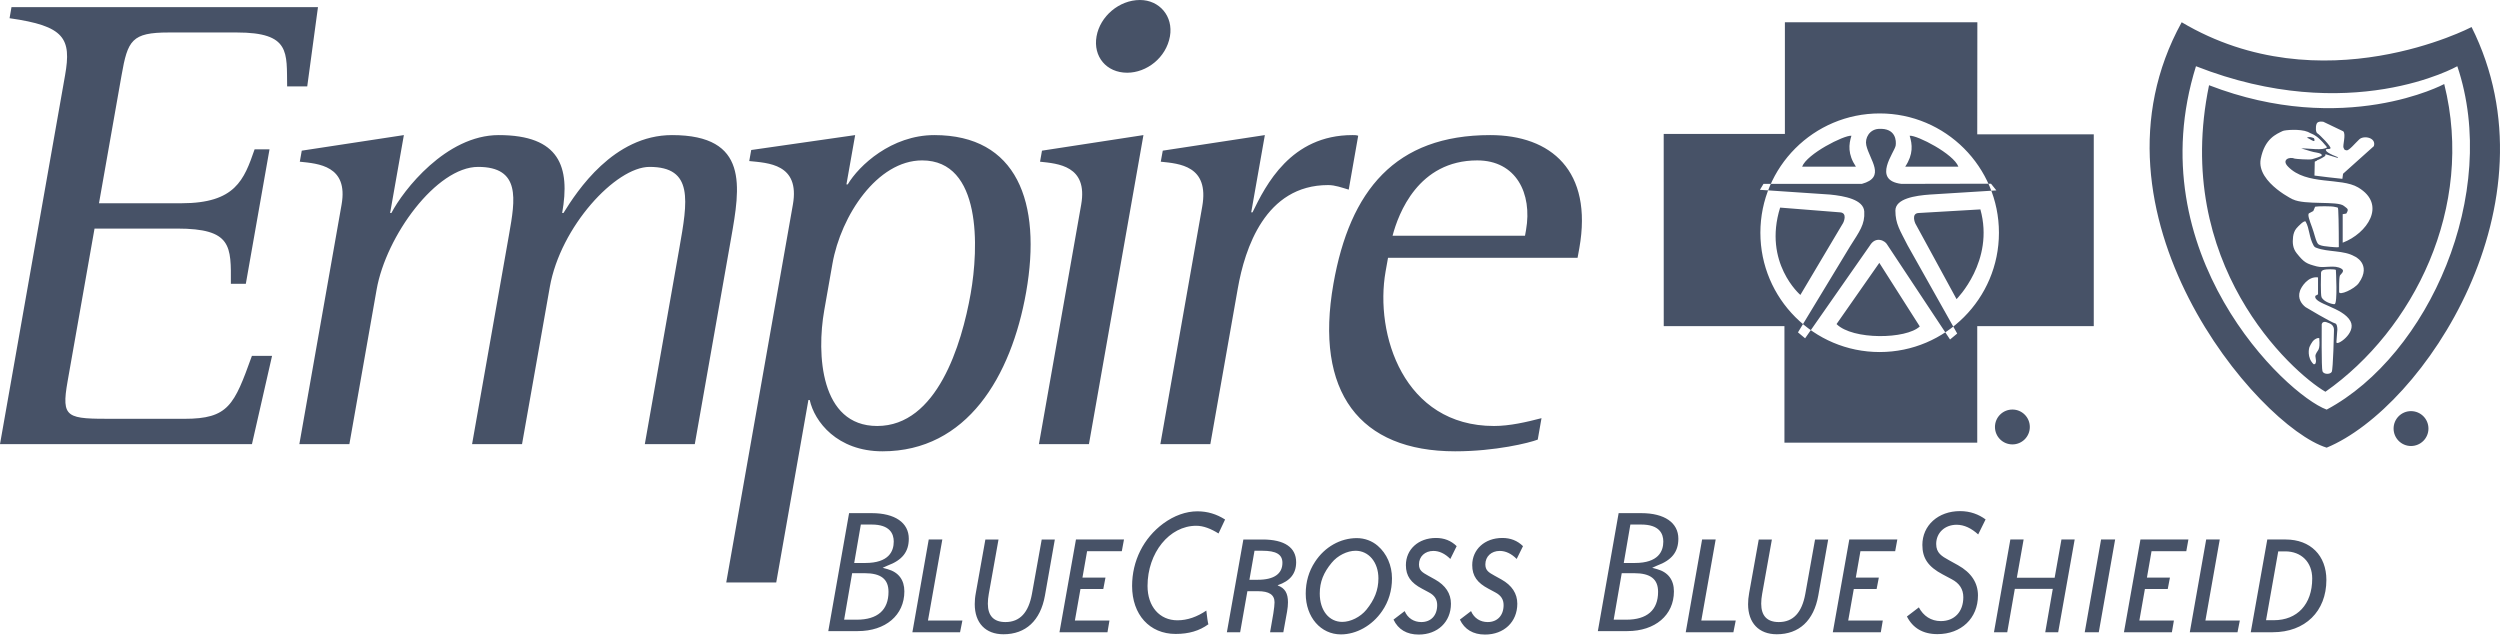
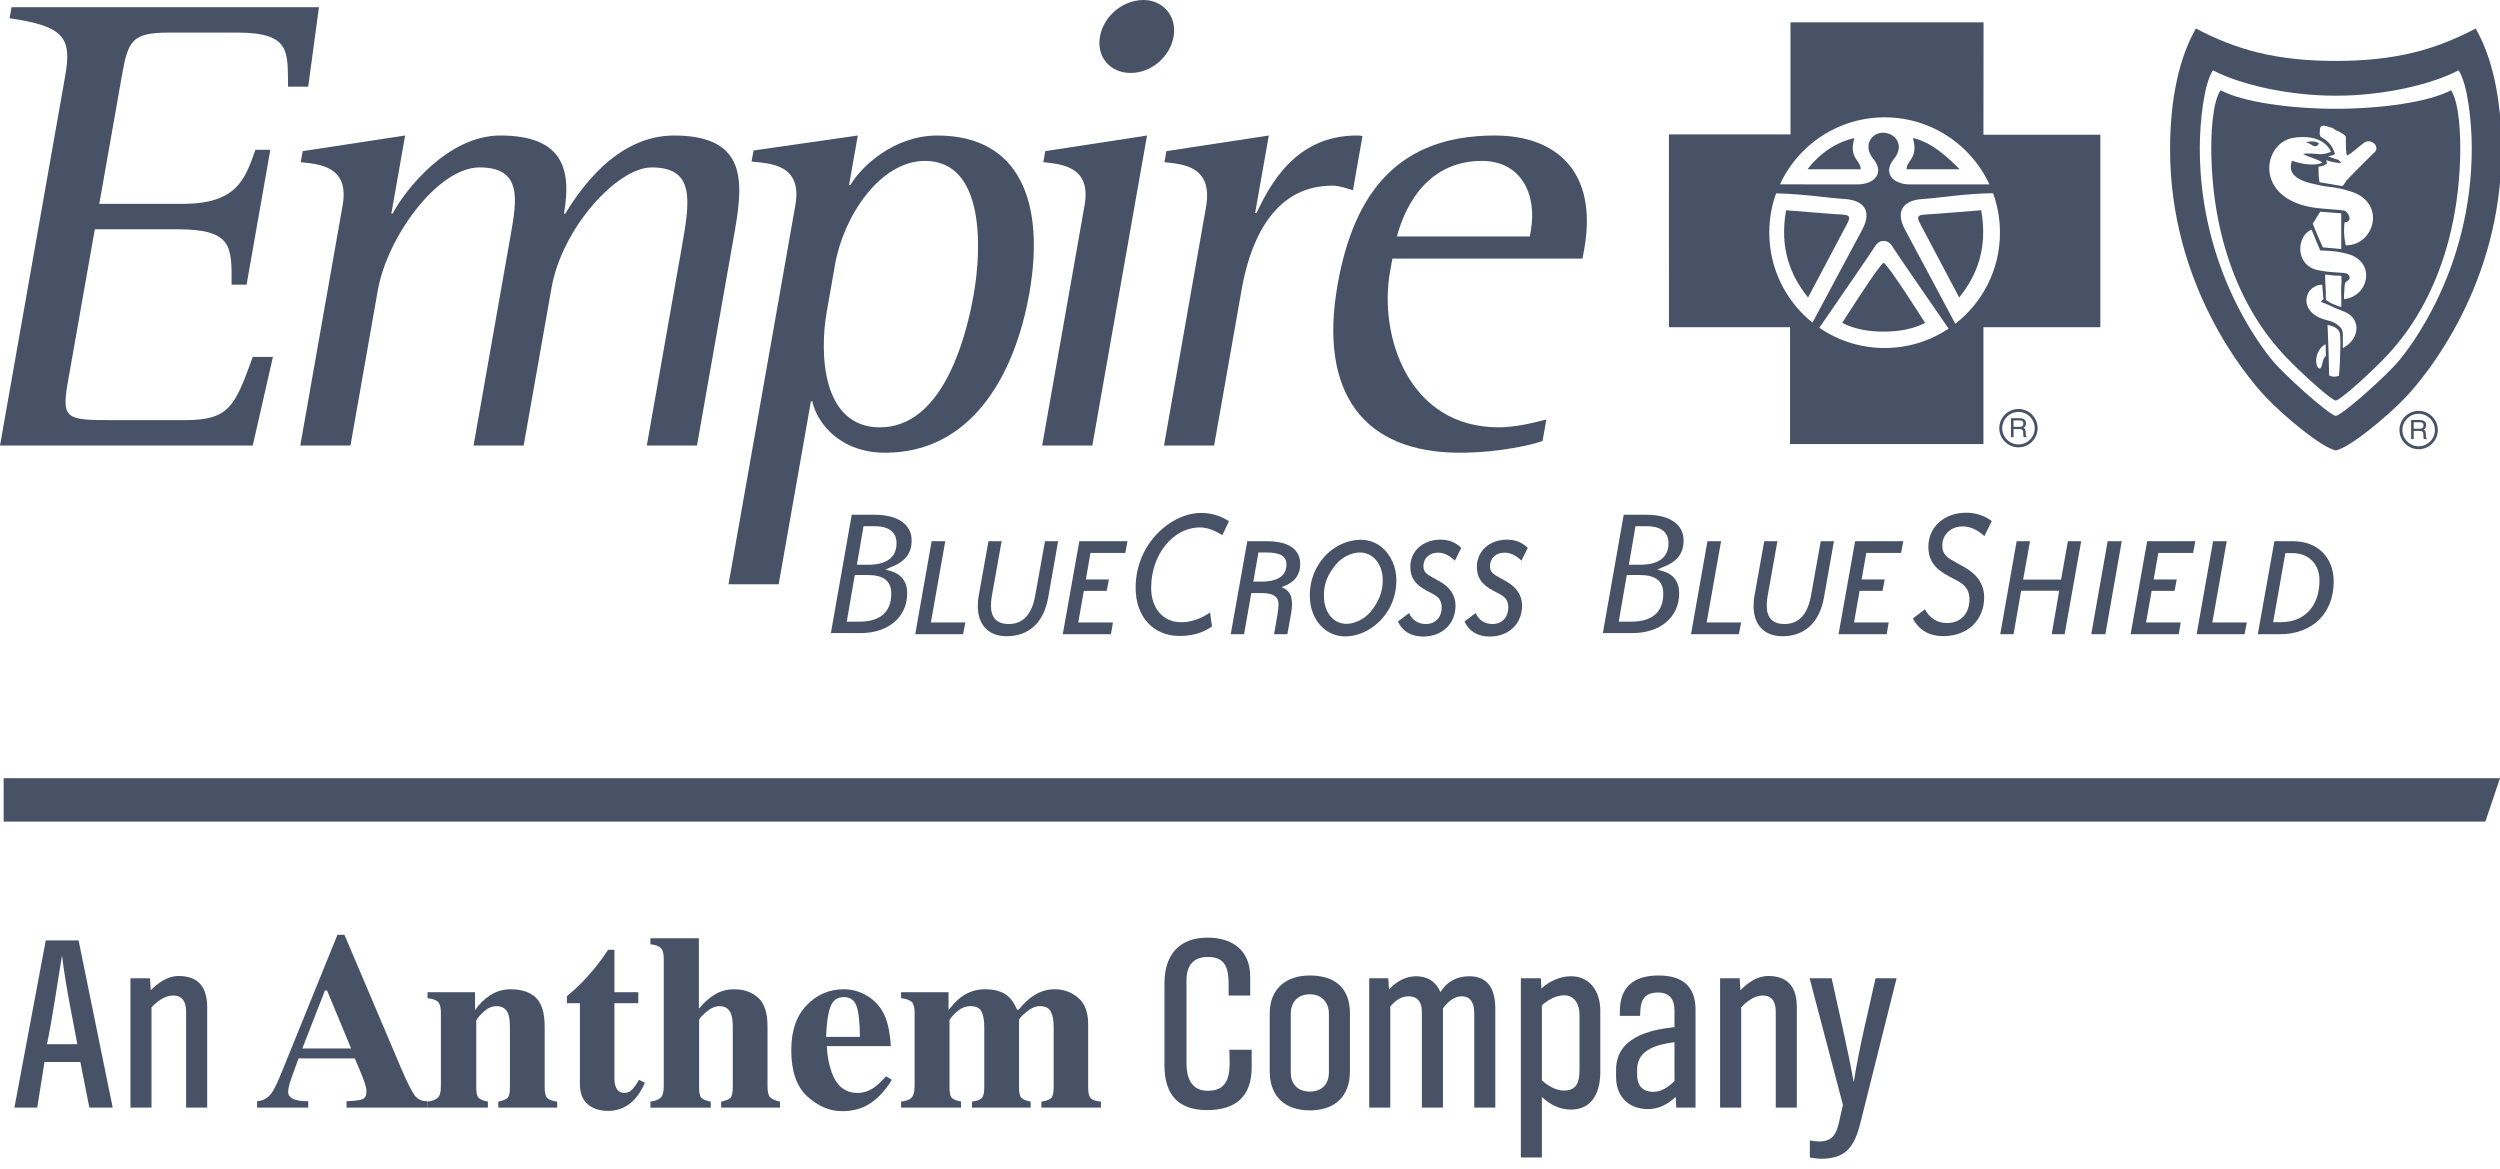
- <svg xmlns="http://www.w3.org/2000/svg" version="1.1" id="Layer_1" x="0px" y="0px" width="612.458px" height="155.455px" viewBox="0 0 612.458 155.455" enable-background="new 0 0 612.458 155.455" xml:space="preserve">
-   <path fill="#475267" d="M208.012,125.711c-0.112,0.646-4.938,27.985-5.096,28.898c0.85,0,7.227,0,7.227,0  c6.824,0,11.41-3.91,11.41-9.727c0-2.817-1.418-4.699-4.101-5.444l-1.219-0.338l1.186-0.533c3.607-1.33,5.221-3.365,5.221-6.591  c0-3.922-3.396-6.265-9.084-6.265C213.555,125.711,208.617,125.711,208.012,125.711z M209.347,137.446l1.542-8.941h2.666  c4.461,0,5.398,2.266,5.398,4.166c0,2.396-1.211,5.25-6.978,5.25h-2.711L209.347,137.446z M206.88,151.339l1.882-10.917h3.06  c3.989,0,5.846,1.45,5.846,4.558c0,4.471-2.686,6.833-7.773,6.833h-3.097L206.88,151.339z M235.198,154.888h-11.679l4.005-22.721  h3.33l-3.516,19.85h8.433L235.198,154.888z M255.995,145.894c-1.095,6.163-4.727,9.489-10.167,9.489  c-4.387,0-7.032-2.76-7.032-7.372c0-0.794,0.07-1.742,0.266-2.759l2.338-13.083h3.218l-2.384,13.349  c-0.149,0.792-0.228,1.623-0.228,2.382c0,2.987,1.476,4.495,4.312,4.495c3.516,0,5.671-2.301,6.5-6.952l2.384-13.273h3.213  L255.995,145.894z M274.822,135.041h-8.504l-1.136,6.466h5.639l-0.535,2.796h-5.593l-1.363,7.714h8.47l-0.489,2.871h-11.758  l4.038-22.721h11.766L274.822,135.041z M293.35,125.265c2.479,0,4.693,0.688,6.775,2.008c-0.257,0.549-1.376,2.932-1.609,3.42  c-1.849-1.158-3.69-1.888-5.456-1.888c-6.576,0-11.933,6.613-11.933,14.744c0,5.033,2.944,8.415,7.326,8.415  c2.467,0,4.834-0.86,7.077-2.386c0.125,1.095,0.39,3.318,0.527,3.343c-2.239,1.623-4.797,2.383-8.048,2.383  c-6.376,0-10.664-4.725-10.664-11.754c0-6.134,2.786-11.711,7.642-15.299C287.654,126.298,290.547,125.265,293.35,125.265z   M317.535,137.729c0,2.794-1.473,4.607-4.499,5.632v0.074c1.778,0.645,2.496,1.93,2.496,4.119c0,0.68-0.074,1.441-0.22,2.271  l-0.917,5.064h-3.246c0.677-3.706,1.091-6.158,1.091-7.334c0-1.851-1.318-2.722-4.08-2.722h-2.57l-1.775,10.056h-3.25l4.039-22.721  h4.694C314.703,132.167,317.535,134.134,317.535,137.729z M314.171,137.881c0-2.083-1.55-2.956-4.913-2.956h-1.927l-1.245,7.11h2.04  C312.132,142.036,314.171,140.56,314.171,137.881z M338.591,149.71c-2.45,3.59-6.351,5.707-10.091,5.707  c-4.913,0-8.619-4.193-8.619-9.977c0-2.875,0.75-5.481,2.269-7.792c2.378-3.667,6.243-5.819,10.239-5.819  c1.933,0,3.752,0.681,5.142,1.891c2.198,1.888,3.483,4.801,3.483,7.974C341.014,144.683,340.185,147.405,338.591,149.71z   M332.094,134.926c-2.043,0-4.424,1.175-5.865,2.956c-1.966,2.377-2.91,4.646-2.91,7.519c0,4.197,2.304,6.953,5.521,6.953  c2.007,0,4.421-1.171,5.904-2.984c1.957-2.419,2.944-4.798,2.944-7.674C337.689,137.729,335.305,134.926,332.094,134.926z   M355.308,136.934c-1.33-1.324-2.727-1.967-4.162-1.967c-2.039,0-3.52,1.359-3.52,3.288c0,1.477,0.8,1.967,2.229,2.761l1.705,0.945  c2.565,1.435,3.897,3.44,3.897,5.938c0,4.456-3.254,7.557-7.898,7.557c-2.923,0-5.03-1.245-6.173-3.665l2.731-2.08  c0.75,1.739,2.268,2.683,4.079,2.683c2.344,0,3.89-1.583,3.89-4.159c0-1.395-0.644-2.377-2.001-3.097l-1.696-0.91  c-2.726-1.433-3.969-3.1-3.969-5.784c0-3.815,3.019-6.652,7.367-6.652c2.004,0,3.67,0.64,5.071,2.004L355.308,136.934z   M371.562,136.934c-1.322-1.324-2.721-1.967-4.155-1.967c-2.048,0-3.52,1.359-3.52,3.288c0,1.477,0.792,1.967,2.23,2.761  l1.705,0.945c2.565,1.435,3.892,3.44,3.892,5.938c0,4.456-3.25,7.557-7.906,7.557c-2.906,0-5.017-1.245-6.159-3.665l2.73-2.08  c0.747,1.739,2.269,2.683,4.08,2.683c2.338,0,3.897-1.583,3.897-4.159c0-1.395-0.651-2.377-2.011-3.097l-1.695-0.91  c-2.725-1.433-3.978-3.1-3.978-5.784c0-3.815,3.027-6.652,7.376-6.652c2.003,0,3.665,0.64,5.063,2.004L371.562,136.934z   M396.538,125.711c-0.112,0.646-4.93,27.985-5.092,28.898c0.851,0,7.222,0,7.222,0c6.83,0,11.415-3.91,11.415-9.727  c0-2.819-1.421-4.702-4.108-5.444l-1.22-0.338l1.186-0.533c3.616-1.328,5.228-3.36,5.228-6.591c0-3.922-3.394-6.265-9.083-6.265  C402.084,125.711,397.143,125.711,396.538,125.711z M397.877,137.446l1.537-8.941h2.67c4.461,0,5.399,2.266,5.399,4.166  c0,2.396-1.211,5.25-6.983,5.25h-2.703L397.877,137.446z M395.407,151.339l1.89-10.917h3.062c3.986,0,5.843,1.45,5.843,4.558  c0,4.471-2.686,6.833-7.775,6.833h-3.1L395.407,151.339z M424.653,154.888h-11.675l4.008-22.721h3.325l-3.52,19.85h8.433  L424.653,154.888z M445.448,145.894c-1.095,6.163-4.725,9.489-10.165,9.489c-4.383,0-7.032-2.76-7.032-7.372  c0-0.794,0.075-1.742,0.266-2.759l2.347-13.083h3.218l-2.389,13.349c-0.148,0.792-0.228,1.623-0.228,2.382  c0,2.987,1.473,4.495,4.312,4.495c3.52,0,5.668-2.301,6.502-6.952l2.378-13.273h3.218L445.448,145.894z M464.284,135.041h-8.512  l-1.132,6.466h5.64l-0.541,2.796h-5.592l-1.365,7.714h8.472l-0.488,2.871h-11.758l4.04-22.721h11.763L464.284,135.041z   M480.176,125.213c2.534,0,4.606,0.821,6.26,2.038c0,0-1.477,2.992-1.815,3.678c-1.658-1.516-3.426-2.372-5.282-2.372  c-2.897,0-5.005,1.98-5.005,4.708c0,2.23,1.377,2.996,3.115,3.966l2.229,1.234c3.241,1.812,4.889,4.303,4.889,7.407  c0,5.58-4.08,9.479-9.926,9.479c-3.562,0-6.037-1.5-7.477-4.32c0.495-0.377,2.471-1.889,2.923-2.235  c1.095,2.083,2.974,3.362,5.387,3.362c3.347,0,5.506-2.294,5.506-5.843c0-1.961-0.928-3.405-2.837-4.412l-2.229-1.188  c-3.527-1.863-4.967-3.951-4.967-7.206C470.947,128.702,474.828,125.213,480.176,125.213z M504.219,154.888h-3.168l1.846-10.622  h-9.301l-1.854,10.622h-3.254l4.014-22.721h3.25l-1.662,9.376h9.263l1.666-9.376h3.242L504.219,154.888z M514.166,154.888h-3.441  l4.005-22.721h3.441L514.166,154.888z M535.604,135.041h-8.516l-1.127,6.466h5.635l-0.536,2.796h-5.597l-1.355,7.714h8.462  l-0.493,2.871h-11.746l4.042-22.721h11.749L535.604,135.041z M548.151,154.888h-11.688l4.015-22.721h3.324l-3.512,19.85h8.429  L548.151,154.888z M569.925,142.074c0,7.678-5.187,12.814-13.155,12.814h-5.373l4.051-22.721h4.498  C566.032,132.167,569.925,136.101,569.925,142.074z M566.455,141.733c0-4.004-2.652-6.657-6.624-6.657h-1.7l-2.989,16.864h1.932  C562.745,151.94,566.455,148.085,566.455,141.733z M15.938,18.456c1.6-9.066-0.1-12.087-13.595-13.993l0.469-2.708h75.085  l-2.629,19.408h-4.925c-0.137-8.278,0.896-13.205-12.305-13.205H41.329c-9.064,0-10.042,1.905-11.551,10.498L24.25,49.794h20.208  c13.197,0,15.327-5.728,17.915-13.207h3.653l-5.801,32.932h-3.665c0.041-9.225,0.323-13.523-13.201-13.523h-20.2l-6.592,37.381  c-1.63,9.225-0.191,9.225,11.418,9.225h17.172c10.822,0,12.206-3.337,16.56-15.428h4.934l-4.926,21.63H0L15.938,18.456z   M83.684,50.11c1.683-9.541-5.705-10.024-10.236-10.496l0.477-2.705l25.017-3.813l-3.367,19.078h0.315  c2.886-5.563,13.388-19.078,26.277-19.078c14.952,0,17.556,7.791,15.557,19.078h0.319c3.342-5.402,12.276-19.078,26.584-19.078  c18.936,0,16.697,12.718,14.475,25.292l-8.889,50.418h-12.244l8.438-47.873c2.081-11.771,3.537-20.046-7.285-20.046  c-8.271,0-21.821,14.638-24.429,29.431l-6.804,38.488h-12.238l9.062-51.375c1.51-8.586,2.911-16.544-7.586-16.544  c-10.179,0-22.539,16.858-24.865,30.069l-6.67,37.85H73.335L83.684,50.11z M203.937,64.59c2.077-11.773,10.979-25.293,21.966-25.293  c14.631,0,13.864,21.47,11.899,32.61c-2.214,12.562-8.263,32.453-22.902,32.453c-13.993,0-14.856-17.664-12.978-28.317  L203.937,64.59z M177.916,142.693h12.248l7.881-44.701h0.324c1.14,5.25,6.695,12.571,17.824,12.571  c20.689,0,31.54-18.3,35.192-38.979c3.893-22.104-2.281-38.488-22.484-38.488c-10.502,0-18.5,7.473-21.223,12.085h-0.319  l2.14-12.085l-25.465,3.653l-0.481,2.707c4.541,0.475,12.455,0.63,10.693,10.654L177.916,142.693z M264.875,50.11  c1.675-9.541-5.713-10.024-10.083-10.496l0.477-2.705l24.856-3.813l-13.355,75.709h-12.251L264.875,50.11z M268.636,8.908  C269.502,3.989,274.183,0,279.27,0c4.776,0,8.209,3.989,7.347,8.908c-0.928,5.245-5.712,8.908-10.481,8.908  C271.044,17.815,267.761,13.846,268.636,8.908z M294.528,50.584c1.766-10.016-5.622-10.499-10.158-10.971l0.489-2.705l25.009-3.813  l-3.342,18.923h0.318c3.247-6.678,9.384-18.923,24.486-18.923c0.49,0,0.959,0,1.406,0.156l-2.322,13.205  c-1.666-0.483-3.304-1.116-5.05-1.116c-15.431,0-20.406,15.592-22.119,25.293l-6.733,38.171h-12.243L294.528,50.584z   M373.601,57.745h-32.446c1.427-5.401,6.277-18.448,20.747-18.448c9.54,0,13.517,8.107,11.953,17.027L373.601,57.745z   M377.644,102.443c-3.657,0.959-7.803,1.917-11.634,1.917c-22.115,0-29.284-22.436-26.563-37.865l0.596-3.338h46.433l0.439-2.39  c3.334-18.924-6.899-27.671-21.85-27.671c-23.231,0-34.358,13.515-38.396,36.423c-4.686,26.563,6.442,41.044,29.813,41.044  c9.881,0,18.2-2.073,20.24-2.867L377.644,102.443z M497.273,104.601c0,2.366-1.907,4.271-4.261,4.271  c-2.372,0-4.279-1.905-4.279-4.271c0-2.361,1.907-4.27,4.279-4.27C495.366,100.331,497.273,102.239,497.273,104.601z   M493.012,104.601 M491.814,106.782h-0.617v-4.592h2.122c0.747,0,1.502,0.27,1.502,1.237c0,0.683-0.342,0.933-0.651,1.094  c0.273,0.112,0.538,0.228,0.564,0.874l0.035,0.833c0.009,0.25,0.043,0.345,0.237,0.454v0.099h-0.759  c-0.104-0.284-0.113-0.975-0.113-1.148c0-0.373-0.087-0.817-0.815-0.817h-1.505V106.782z M491.814,104.286h1.434  c0.456,0,0.922-0.116,0.922-0.799c0-0.708-0.502-0.767-0.817-0.767h-1.538V104.286z M594.93,104.993c0,2.354-1.906,4.27-4.278,4.27  c-2.354,0-4.263-1.915-4.263-4.27c0-2.364,1.908-4.273,4.263-4.273C593.024,100.72,594.93,102.629,594.93,104.993z M589.64,107.208  h-0.631v-4.586h2.14c0.747,0,1.514,0.263,1.514,1.229c0,0.683-0.354,0.925-0.642,1.099c0.252,0.11,0.534,0.226,0.539,0.858  l0.058,0.844c0,0.257,0.028,0.359,0.211,0.458v0.099h-0.754c-0.092-0.285-0.108-0.973-0.108-1.141c0-0.384-0.079-0.824-0.817-0.824  h-1.509V107.208z M589.64,104.708h1.439c0.447,0,0.941-0.115,0.941-0.797c0-0.707-0.535-0.759-0.839-0.759h-1.542V104.708z   M484.392,32.903l0.028-27.451h-47.152v27.366h-29.69l0.01,47.083h29.569v28.54h47.235v-28.54h28.546V32.903H484.392z   M460.491,86.244c-16.148,0-29.229-13.097-29.229-29.225c0-16.141,13.081-29.23,29.229-29.23c16.128,0,29.216,13.089,29.216,29.23  C489.707,73.147,476.619,86.244,460.491,86.244z M453.566,33.251c-0.658,2.115-0.936,4.52,1.099,7.577h-13.172  C442.662,37.698,451.721,33.104,453.566,33.251z M479.77,40.829h-13.022c2.026-3.058,1.745-5.462,1.085-7.577  C469.695,33.104,478.604,37.698,479.77,40.829z M450.805,52.024c1.883,0.142,0.809,2.484,0.721,2.625  c0.588-1.018-10.465,17.607-10.465,17.607s-9.179-7.86-4.958-21.398L450.805,52.024z M485.161,51.301  c3.519,12.656-5.84,21.979-5.84,21.979s-10.634-19.532-10.082-18.498c-0.078-0.143-1.082-2.513,0.799-2.6L485.161,51.301z   M489.078,46.646l-16.299,1.017c-3.524,0.25-8.44,0.973-8.44,3.93c0,3.277,1.164,4.88,2.992,8.516l12.148,21.604l-1.753,1.459  l-15.42-23.278c-0.438-0.876-2.766-2.191-4.234,0.282L442.22,82.879l-1.748-1.455l12.741-21.032c2.319-3.688,3.69-5.379,3.501-8.578  c-0.18-2.944-4.869-3.802-8.385-4.152l-17.176-1.159l0.874-1.456h24.097c6.024-1.639,1.887-5.852,1.085-9.459  c-0.397-1.783,0.794-3.862,2.982-4.011c4.328-0.284,4.383,3.015,4.217,4.08c-0.249,1.648-5.905,8.483,1.385,9.39l21.97-0.042  L489.078,46.646z M470.313,79.974c-3.317,3.138-16.447,3.354-20.391-0.583l10.48-14.994L470.313,79.974z M605.495,6.625  c0,0-36.677,19.207-71.018-1.173c-25.76,46.773,18.624,98.966,35.519,104.217C593.857,99.763,627.046,49.703,605.495,6.625z   M569.996,100.347c-10.19-3.781-46.285-38.422-32.02-84.124c37.828,14.857,64.024,0,64.024,0  C612.49,47.371,595.017,86.958,569.996,100.347z M565.163,33.749c0.589-0.364,1.214-0.074,1.67,0.085  c0.134,0.052,0.369,0.861-0.079,0.707C566.172,34.358,565.78,33.944,565.163,33.749C565.128,33.734,565.163,33.848,565.163,33.749  C565.216,33.801,565.145,33.76,565.163,33.749z M598.794,20.587c0,0-24.434,13.105-57.614,0.292  c-9.034,43.668,20.08,70.153,28.509,75.096C591.236,80.851,606.374,50.859,598.794,20.587z M567.306,88.881  c-0.104,0.3-0.142,0.367-0.52,0.334c-1.675-1.606-1.139-3.956-0.974-4.263c0.406-0.833,0.842-1.833,2.023-2.137  c0.078-0.027,0.289,0.039,0.34,0c0.258,3.238-0.36,2.745-0.87,4.036C567.078,87.393,567.545,88.193,567.306,88.881z M571.778,81.173  c0,0-0.186,9.272-0.547,9.935c-0.369,0.655-1.964,0.655-2.264-0.154c-0.281-0.798-0.185-11.172-0.185-11.172  c-0.054-0.329,0.068-0.673,0.316-0.825c0.378-0.205,0.789-0.064,1.188,0.101C570.542,79.175,571.982,79.468,571.778,81.173z   M572.38,83.831c0.058-0.719,0.182-2.469,0.235-3.196c-0.116,1.812,0.286-1.208-0.51-1.394c-0.933-0.207-7.267-3.98-7.289-4.004  c-0.928-0.724-2.018-2.074-1.359-3.997c0.283-0.87,1.936-3.636,4.42-3.28v4.154l-0.643,0.359c-0.656,1.957,6.704,2.764,8.569,6.188  C577.402,81.571,572.327,84.903,572.38,83.831z M568.608,67.163c-0.059-0.782,0.33-0.968,0.8-1.084  c0.48-0.123,2.424-0.183,2.84,0.036c0,0,0.469,8.331-0.319,8.399c-0.627,0.049-2.628-0.575-3.18-1.673  C568.463,72.257,568.608,67.163,568.608,67.163z M577.857,69.349c-1.062,1.491-4.868,3.174-4.814,2.15  c0.034-0.729-0.069-3.229,0.191-3.97c0.074-0.259,1.349-1.09,0.427-1.675c-1.742-1.097-4.158-0.077-6.065-0.583  c-2.558-0.673-3.104-0.923-4.954-3.239c-0.958-1.208-1.054-2.555-0.876-4.038c0.097-0.748,0.342-1.482,0.802-2.031  c0.436-0.514,2.007-2.174,2.296-1.64c0.95,1.707,0.785,3.737,1.924,5.819c0.219,0.4,0.485,0.495,0.738,0.581  c2.728,1.058,6.742,0.568,9.295,2.084C576.647,62.68,581.195,64.632,577.857,69.349z M565.622,52.284l1.095-0.586l0.448-1.054  c0.501-0.141,4.104-0.174,4.817,0.042c0.734,0.216,0.779-0.068,0.842,0.761c0.149,2.108,0.149,9.096,0.149,9.096  c-0.655,0.152-3.637-0.254-3.637-0.254s-1.053-0.146-1.413-0.503c-0.439-0.434-0.817-1.896-0.817-1.896  c-0.319-1.059-0.294-1.078-0.676-2.151C565.742,53.849,565.32,52.731,565.622,52.284z M573.922,59.455v-6.988l0.879-0.147  c0.712-1.157,0.286-1.157-0.597-1.882c-1.521-1.275-9.594-0.149-12.51-1.609c1.281,0.651-9.009-3.945-7.855-9.899  c0.981-5.019,3.858-6.084,5.385-6.834c0.485-0.249,4.263-0.583,6.169,0.215c1.099,0.616,1.037,0.367,2.132,1.132  c0.493,0.342,1.442,1.274,1.883,1.832c0.184,0.227,0.712,0.775,0.658,0.825c-1.021,0.865-4.286,0.215-6.325,0.249  c1.076,0.282,2.001,0.657,3.109,0.907c0.493,0.106,2.117,0.266,1.933,0.842c-0.054,0.215-2.066,0.831-2.353,0.906  c-0.722,0.187-4.058-0.075-4.24-0.139c-1.289-0.552-3.343,0.243-1.651,1.963c4.51,4.646,12.928,2.581,17.162,5.087  C584.828,50.142,579.868,57.222,573.922,59.455z M581.555,35.805l-7.546,6.763l-0.165,1.24c-1.064-0.075-5.826-0.657-6.839-0.799  l0.072-3.389c-0.087,0,0.456-0.224,0.447-0.216c0.241-0.289,0.282-0.141,0.805-0.434c0.245-0.105,0.759-0.4,1.111-0.624  c0.373-0.217,0.248-0.576,0.248-0.576l2.994,0.912l0.066-0.178c0,0-2.62-0.95-2.911-1.605c-0.29-0.659,0.809-0.183,1.086-0.551  c0.307-0.365-2.748-3.456-3.188-3.671c-0.431-0.218-0.502-1.532-0.212-2.331c0.282-0.799,1.662-0.51,1.662-0.51l4.876,2.333  c0.738,0.724-0.219,3.555,0.078,4.072c0.362,0.626,0.143,0.433,0.718,0.583c0.59,0.141,2.04-1.67,3.139-2.697  C579.079,33.113,582.215,33.693,581.555,35.805z" />
+ <svg xmlns="http://www.w3.org/2000/svg" version="1.1" id="Layer_1" x="0px" y="0px" width="332.565px" height="155.455px" viewBox="0 0 332.565 155.455" enable-background="new 0 0 332.565 155.455" xml:space="preserve">
+   <g>
+     <g>
+       <g>
+         <g>
+           <path fill="#475267" d="M11.886,147.342l-1.198-6.071H5.921l-0.97,6.071H1.917l4.17-22.246h4.368l4.537,22.246H11.886z       M8.254,127.099c-0.665,3.933-1.201,7.901-2.002,11.803h4.037C9.555,134.968,8.721,131.064,8.254,127.099z" />
+           <path fill="#475267" d="M24.756,147.342v-12.776c0-1.165-0.399-2.135-1.733-2.135c-1.133,0-2.135,0.808-2.869,1.57v13.341      h-2.801v-17.209h2.603l0.101,1.6c0.964-0.999,2.233-1.901,3.7-1.901c2.703,0,3.803,1.57,3.803,4.138v13.373H24.756z" />
+           <path fill="#475267" d="M34.196,146.493c0.801-0.054,1.446-0.42,1.937-1.092c0.313-0.423,0.766-1.354,1.352-2.801l7.405-18.25      h0.929l7.441,17.52c0.834,1.961,1.458,3.229,1.872,3.801c0.411,0.57,0.997,0.843,1.759,0.822v0.849H46.097v-0.849      c1.085-0.042,1.801-0.137,2.138-0.278c0.343-0.142,0.515-0.5,0.515-1.073c0-0.261-0.085-0.657-0.26-1.189      c-0.109-0.313-0.254-0.694-0.44-1.139l-0.849-2.02h-7.485c-0.488,1.325-0.805,2.188-0.943,2.591      c-0.296,0.854-0.444,1.481-0.444,1.872c0,0.476,0.322,0.825,0.961,1.041c0.381,0.118,0.949,0.187,1.712,0.195v0.849h-6.805      V146.493z M46.712,139.475l-3.208-7.716h-0.278l-3.011,7.716H46.712z" />
+           <path fill="#475267" d="M56.874,146.543c0.609-0.077,1.056-0.242,1.343-0.497c0.29-0.257,0.432-0.766,0.432-1.522v-9.801      c0-0.681-0.115-1.15-0.349-1.411c-0.233-0.266-0.709-0.438-1.425-0.526v-0.798h6.317v2.393c0.532-0.799,1.207-1.465,2.026-1.994      s1.73-0.789,2.727-0.789c1.435,0,2.543,0.372,3.333,1.105c0.784,0.74,1.177,2.038,1.177,3.893v8.059      c0,0.748,0.13,1.233,0.384,1.446c0.254,0.219,0.68,0.366,1.278,0.443v0.799h-7.831v-0.799c0.6-0.121,1.002-0.284,1.221-0.487      c0.216-0.211,0.325-0.675,0.325-1.402v-8.073c0-0.764-0.077-1.331-0.228-1.713c-0.26-0.683-0.775-1.023-1.547-1.023      c-0.574,0-1.106,0.207-1.585,0.627c-0.485,0.417-0.858,0.837-1.118,1.26v8.923c0,0.728,0.11,1.191,0.326,1.402      c0.219,0.203,0.624,0.366,1.221,0.487v0.799h-8.026V146.543z" />
+           <path fill="#475267" d="M75.417,133.454v-0.932c0.296-0.27,0.656-0.589,1.094-0.959c0.574-0.532,1.115-1.079,1.626-1.641      c1.008-1.112,1.925-2.298,2.75-3.57h0.849v5.635h3.173v1.467h-3.173v10.028c0,0.464,0.068,0.854,0.21,1.171      c0.216,0.488,0.574,0.733,1.074,0.733c0.435,0,0.798-0.153,1.088-0.464c0.298-0.311,0.585-0.736,0.884-1.281l0.795,0.391      c-0.391,0.914-0.858,1.656-1.399,2.232c-0.952,1.009-2.118,1.515-3.499,1.515c-0.778,0-1.464-0.147-2.046-0.438      c-1.127-0.568-1.695-1.594-1.701-3.082v-10.806H75.417z" />
+           <path fill="#475267" d="M86.521,146.543c0.606-0.077,1.056-0.242,1.343-0.497c0.287-0.257,0.432-0.766,0.432-1.522v-16.981      c0-0.665-0.118-1.136-0.358-1.402c-0.24-0.269-0.71-0.446-1.417-0.535v-0.795h6.447v9.375c0.683-0.825,1.401-1.461,2.156-1.914      c0.754-0.449,1.606-0.674,2.549-0.674c1.28,0,2.339,0.372,3.173,1.115c0.834,0.745,1.254,2.011,1.254,3.8v8.012      c0,0.751,0.127,1.239,0.384,1.473c0.251,0.233,0.68,0.417,1.278,0.547v0.799h-7.832v-0.799c0.598-0.121,1.003-0.284,1.219-0.487      c0.219-0.211,0.328-0.675,0.328-1.402v-8.073c0-0.764-0.077-1.331-0.228-1.713c-0.263-0.683-0.778-1.023-1.547-1.023      c-0.574,0-1.171,0.267-1.783,0.796c-0.615,0.532-0.92,0.896-0.92,1.091v8.923c0,0.728,0.106,1.191,0.325,1.402      c0.216,0.203,0.624,0.366,1.225,0.487v0.799h-8.029V146.543z" />
+           <path fill="#475267" d="M107.306,133.723c1.363-1.419,3.007-2.126,4.933-2.126c1.094,0,2.126,0.287,3.094,0.863      c0.97,0.571,1.712,1.372,2.235,2.393c0.391,0.771,0.663,1.771,0.813,2.993c0.077,0.579,0.115,1.014,0.115,1.321h-8.514      c0.074,1.337,0.293,2.49,0.65,3.47c0.654,1.83,1.801,2.75,3.442,2.75c0.784,0,1.523-0.245,2.218-0.733      c0.423-0.293,0.952-0.783,1.582-1.481l0.769,0.47c-1.035,1.695-2.23,2.872-3.587,3.534c-0.881,0.423-1.893,0.636-3.031,0.636      c-1.644,0-3.179-0.645-4.613-1.939c-1.435-1.29-2.153-3.351-2.153-6.185C105.259,137.127,105.939,135.14,107.306,133.723z       M114.392,137.929c-0.021-1.961-0.175-3.333-0.456-4.117c-0.284-0.78-0.852-1.174-1.701-1.174c-0.869,0-1.47,0.449-1.789,1.352      c-0.319,0.898-0.503,2.212-0.547,3.939H114.392z" />
+           <path fill="#475267" d="M119.863,146.543c0.609-0.077,1.026-0.21,1.254-0.394c0.37-0.289,0.55-0.834,0.55-1.626v-9.801      c0-0.701-0.121-1.177-0.37-1.429c-0.251-0.251-0.728-0.42-1.434-0.509v-0.798h6.317v2.393c0.553-0.725,1.091-1.293,1.612-1.692      c0.964-0.728,2.041-1.091,3.223-1.091c1.334,0,2.372,0.313,3.108,0.943c0.414,0.36,0.805,0.946,1.171,1.76h0.228      c0.633-0.772,1.236-1.349,1.81-1.742c0.911-0.642,1.904-0.961,2.978-0.961c1.174,0,2.206,0.375,3.102,1.121      c0.896,0.751,1.343,1.934,1.343,3.552v8.384c0,0.771,0.124,1.26,0.375,1.476c0.246,0.21,0.689,0.347,1.319,0.414v0.799h-7.914      v-0.799c0.609-0.089,1.032-0.239,1.271-0.446c0.24-0.213,0.358-0.695,0.358-1.443v-8.073c0-0.87-0.127-1.544-0.384-2.021      c-0.254-0.476-0.743-0.716-1.455-0.716c-0.58,0-1.18,0.264-1.816,0.793c-0.636,0.521-0.952,0.89-0.952,1.094v8.923      c0,0.728,0.106,1.191,0.325,1.402c0.216,0.203,0.624,0.366,1.221,0.487v0.799h-7.798v-0.799      c0.585-0.077,1.002-0.219,1.254-0.432c0.251-0.21,0.373-0.698,0.373-1.458v-8.073c0-0.85-0.118-1.518-0.358-2.006      c-0.237-0.487-0.73-0.73-1.481-0.73c-0.684,0-1.319,0.281-1.905,0.837c-0.585,0.56-0.878,0.908-0.878,1.05v8.923      c0,0.728,0.104,1.191,0.308,1.402c0.207,0.203,0.615,0.366,1.225,0.487v0.799h-7.979V146.543z" />
+           <path fill="#475267" d="M160.572,147.673c-3.901,0-5.667-2.132-5.667-5.936v-10.972c0-3.7,1.931-6.036,5.734-6.036      c3.3,0,5.669,1.7,5.669,5.17v2.531h-2.869c0-0.462,0-0.932,0-1.399c0-2.034-0.299-3.731-2.736-3.731      c-2.035,0-2.869,1.2-2.869,3.132v10.972c0,1.934,0.604,3.699,2.836,3.699c3.333,0,2.901-3.135,2.869-5.465h2.966v2.33      C166.507,145.872,164.375,147.673,160.572,147.673z" />
+           <path fill="#475267" d="M174.241,147.708c-3.301,0-5.335-1.836-5.335-5.205V134.8c0-3.269,2.171-5.034,5.335-5.034      c3.303,0,5.335,1.636,5.335,5.034v7.703C179.576,145.872,177.544,147.708,174.241,147.708z M176.778,134.867      c0-1.535-0.97-2.6-2.537-2.6c-1.6,0-2.535,1.032-2.535,2.6v7.772c0,1.6,0.935,2.566,2.535,2.566c1.6,0,2.537-0.967,2.537-2.566      V134.867z" />
+           <path fill="#475267" d="M196.113,147.342V134.8c0-1.133-0.331-2.263-1.665-2.263c-1.067,0-1.901,0.795-2.499,1.6v13.205h-2.804      v-12.776c0-1.197-0.503-2.028-1.804-2.028c-0.997,0-1.798,0.63-2.398,1.363v13.441h-2.801v-17.209h2.535l0.101,1.502      c0.932-1.035,2.165-1.769,3.602-1.769c1.5,0,2.635,0.701,3.232,2.103c0.867-1.401,2.203-2.103,3.839-2.103      c2.665,0,3.463,1.935,3.463,4.303v13.173H196.113z" />
+           <path fill="#475267" d="M208.981,147.604c-1.535,0-2.768-0.662-3.871-1.668v8.038h-2.798v-23.842h2.667l0.068,1.366      c1.067-0.967,2.466-1.633,3.933-1.633c2.635,0,3.901,2.165,3.901,4.566v8.207C212.882,145.171,211.882,147.604,208.981,147.604z       M210.114,134.968c0-1.301-0.601-2.566-2.064-2.566c-1.07,0-2.17,0.63-2.939,1.33v9.973c0.736,0.701,1.869,1.369,2.901,1.369      c1.836,0,2.103-1.271,2.103-2.804V134.968z" />
+           <path fill="#475267" d="M222.984,147.342l-0.065-1.438c-1.003,0.967-2.269,1.636-3.67,1.636c-2.6,0-4.268-1.668-4.268-4.271      v-0.932c0-4.3,4.335-5.335,7.769-5.702V134.4c0-1.464-0.665-2.369-2.197-2.369c-2.073,0-2.372,1.337-2.372,3.105h-2.7v-0.571      c0-3.368,1.934-4.8,5.169-4.8c3.034,0,4.9,1.334,4.9,4.534v13.042H222.984z M222.75,138.638      c-2.167,0.302-4.968,0.899-4.968,3.632v0.701c0,1.435,0.698,2.269,2.171,2.269c1.097,0,2.067-0.701,2.797-1.438V138.638z" />
+           <path fill="#475267" d="M236.222,147.342v-12.776c0-1.165-0.399-2.135-1.733-2.135c-1.136,0-2.135,0.808-2.869,1.57v13.341      h-2.804v-17.209h2.603l0.104,1.6c0.964-0.999,2.233-1.901,3.7-1.901c2.7,0,3.8,1.57,3.8,4.138v13.373H236.222z" />
+           <path fill="#475267" d="M247.492,149.341c-0.766,3.034-1.801,4.8-5.205,4.8c-0.497,0-1.032-0.065-1.532-0.166v-2.265      c0.399,0.062,0.834,0.133,1.269,0.133c1.798,0,2.298-1.104,2.632-2.635l0.5-2.236l-4.433-16.839h2.934      c1,4.599,2.103,9.203,2.937,13.841c0.73-4.673,1.901-9.242,2.901-13.841h2.801L247.492,149.341z" />
+         </g>
+       </g>
+     </g>
+   </g>
+   <path fill="#475267" d="M113.302,68.476c-0.058,0.352-2.687,15.244-2.773,15.741c0.461,0,3.934,0,3.934,0  c3.717,0,6.216-2.129,6.216-5.299c0-1.533-0.772-2.561-2.233-2.965l-0.662-0.184l0.642-0.291c1.967-0.725,2.845-1.832,2.845-3.589  c0-2.137-1.849-3.414-4.948-3.414C116.323,68.476,113.633,68.476,113.302,68.476z M114.031,74.868l0.84-4.869h1.452  c2.431,0,2.942,1.233,2.942,2.268c0,1.304-0.66,2.861-3.803,2.861h-1.479L114.031,74.868z M112.686,82.437l1.026-5.947h1.668  c2.173,0,3.182,0.789,3.182,2.482c0,2.436-1.463,3.722-4.234,3.722h-1.687L112.686,82.437z" />
+   <path fill="#475267" d="M128.113,84.368h-6.363l2.183-12.375h1.812l-1.913,10.813h4.591L128.113,84.368z" />
+   <path fill="#475267" d="M139.441,79.469c-0.597,3.358-2.574,5.168-5.539,5.168c-2.39,0-3.83-1.502-3.83-4.015  c0-0.432,0.039-0.948,0.144-1.503l1.276-7.126h1.75l-1.298,7.271c-0.083,0.432-0.123,0.885-0.123,1.298  c0,1.627,0.804,2.449,2.35,2.449c1.915,0,3.087-1.255,3.54-3.789l1.298-7.229h1.75L139.441,79.469z" />
+   <path fill="#475267" d="M149.694,73.557h-4.631l-0.617,3.523h3.068l-0.29,1.524h-3.047l-0.742,4.202h4.615l-0.266,1.562h-6.407  l2.202-12.375h6.407L149.694,73.557z" />
+   <path fill="#475267" d="M155.233,69.859c-2.647,1.955-4.164,4.992-4.164,8.333c0,3.831,2.336,6.404,5.812,6.404  c1.771,0,3.161-0.414,4.383-1.299c-0.074-0.013-0.219-1.224-0.287-1.82c-1.223,0.83-2.511,1.299-3.856,1.299  c-2.385,0-3.988-1.841-3.988-4.583c0-4.429,2.915-8.03,6.499-8.03c0.964,0,1.965,0.397,2.972,1.028  c0.127-0.268,0.737-1.565,0.875-1.862c-1.136-0.72-2.339-1.095-3.688-1.095C158.262,68.233,156.686,68.795,155.233,69.859z" />
+   <path fill="#475267" d="M172.96,75.022c0,1.521-0.801,2.508-2.449,3.067v0.04c0.969,0.352,1.36,1.052,1.36,2.244  c0,0.371-0.041,0.785-0.121,1.237l-0.497,2.757h-1.771c0.37-2.018,0.598-3.354,0.598-3.994c0-1.008-0.719-1.482-2.221-1.482h-1.403  l-0.965,5.477h-1.771l2.202-12.375h2.555C171.419,71.993,172.96,73.064,172.96,75.022z M171.131,75.105  c0-1.135-0.844-1.61-2.678-1.61h-1.047l-0.68,3.873h1.109C170.018,77.368,171.131,76.564,171.131,75.105z" />
+   <path fill="#475267" d="M184.435,81.55c-1.339,1.954-3.46,3.107-5.5,3.107c-2.677,0-4.696-2.286-4.696-5.436  c0-1.564,0.413-2.985,1.236-4.244c1.298-1.996,3.401-3.169,5.581-3.169c1.05,0,2.041,0.372,2.801,1.031  c1.198,1.028,1.896,2.615,1.896,4.344C185.751,78.811,185.301,80.293,184.435,81.55z M180.892,73.495  c-1.11,0-2.407,0.641-3.194,1.61c-1.07,1.295-1.585,2.53-1.585,4.095c0,2.287,1.257,3.788,3.007,3.788  c1.091,0,2.409-0.638,3.215-1.625c1.071-1.317,1.606-2.614,1.606-4.18C183.941,75.022,182.64,73.495,180.892,73.495z" />
+   <path fill="#475267" d="M193.541,74.588c-0.728-0.721-1.491-1.071-2.269-1.071c-1.112,0-1.919,0.742-1.919,1.791  c0,0.805,0.438,1.071,1.215,1.504l0.929,0.516c1.396,0.782,2.124,1.873,2.124,3.234c0,2.427-1.774,4.115-4.306,4.115  c-1.588,0-2.739-0.678-3.36-1.995l1.488-1.132c0.408,0.946,1.236,1.461,2.221,1.461c1.277,0,2.117-0.864,2.117-2.266  c0-0.76-0.346-1.296-1.088-1.688l-0.925-0.494c-1.482-0.782-2.159-1.689-2.159-3.151c0-2.079,1.645-3.623,4.013-3.623  c1.091,0,2,0.347,2.762,1.091L193.541,74.588z" />
+   <path fill="#475267" d="M202.392,74.588c-0.722-0.721-1.482-1.071-2.263-1.071c-1.118,0-1.919,0.742-1.919,1.791  c0,0.805,0.432,1.071,1.215,1.504l0.929,0.516c1.396,0.782,2.12,1.873,2.12,3.234c0,2.427-1.771,4.115-4.306,4.115  c-1.585,0-2.733-0.678-3.357-1.995l1.488-1.132c0.405,0.946,1.236,1.461,2.221,1.461c1.274,0,2.123-0.864,2.123-2.266  c0-0.76-0.352-1.296-1.094-1.688l-0.925-0.494c-1.482-0.782-2.162-1.689-2.162-3.151c0-2.079,1.647-3.623,4.013-3.623  c1.094,0,1.999,0.347,2.759,1.091L202.392,74.588z" />
+   <path fill="#475267" d="M215.996,68.476c-0.062,0.352-2.688,15.244-2.774,15.741c0.461,0,3.936,0,3.936,0  c3.714,0,6.216-2.129,6.216-5.299c0-1.535-0.771-2.561-2.239-2.965l-0.662-0.184l0.645-0.291c1.97-0.723,2.845-1.829,2.845-3.589  c0-2.137-1.846-3.414-4.945-3.414C219.019,68.476,216.327,68.476,215.996,68.476z M216.727,74.868l0.837-4.869h1.455  c2.428,0,2.939,1.233,2.939,2.268c0,1.304-0.66,2.861-3.803,2.861h-1.473L216.727,74.868z M215.378,82.437l1.029-5.947h1.671  c2.167,0,3.179,0.789,3.179,2.482c0,2.436-1.461,3.722-4.232,3.722h-1.689L215.378,82.437z" />
+   <path fill="#475267" d="M231.31,84.368h-6.361l2.185-12.375h1.813l-1.919,10.813h4.593L231.31,84.368z" />
+   <path fill="#475267" d="M242.639,79.469c-0.598,3.358-2.576,5.168-5.542,5.168c-2.384,0-3.827-1.502-3.827-4.015  c0-0.432,0.039-0.948,0.145-1.503l1.274-7.126h1.754l-1.301,7.271c-0.08,0.432-0.121,0.885-0.121,1.298  c0,1.627,0.801,2.449,2.351,2.449c1.911,0,3.082-1.255,3.54-3.789l1.295-7.229h1.753L242.639,79.469z" />
+   <path fill="#475267" d="M252.898,73.557h-4.637l-0.615,3.523h3.07l-0.293,1.524h-3.049l-0.742,4.202h4.613l-0.266,1.562h-6.406  l2.206-12.375h6.403L252.898,73.557z" />
+   <path fill="#475267" d="M256.524,72.725c0,1.773,0.79,2.909,2.706,3.924l1.216,0.647c1.041,0.548,1.546,1.334,1.546,2.402  c0,1.934-1.174,3.184-3.001,3.184c-1.311,0-2.333-0.696-2.931-1.831c-0.248,0.188-1.325,1.01-1.594,1.217  c0.787,1.535,2.132,2.353,4.072,2.353c3.185,0,5.409-2.123,5.409-5.163c0-1.691-0.899-3.048-2.667-4.035l-1.213-0.672  c-0.946-0.528-1.694-0.945-1.694-2.16c0-1.486,1.147-2.565,2.724-2.565c1.011,0,1.973,0.466,2.877,1.291  c0.187-0.373,0.988-2.002,0.988-2.002c-0.896-0.663-2.026-1.11-3.41-1.11C258.639,68.204,256.524,70.104,256.524,72.725z" />
+   <path fill="#475267" d="M274.65,84.368h-1.724l1.002-5.785h-5.063l-1.011,5.785h-1.771l2.186-12.375h1.774l-0.911,5.107h5.045  l0.908-5.107h1.766L274.65,84.368z" />
+   <path fill="#475267" d="M280.068,84.368h-1.875l2.18-12.375h1.878L280.068,84.368z" />
+   <path fill="#475267" d="M291.747,73.557h-4.637l-0.615,3.523h3.067l-0.287,1.524h-3.052l-0.739,4.202h4.61l-0.269,1.562h-6.397  l2.201-12.375h6.399L291.747,73.557z" />
+   <path fill="#475267" d="M298.581,84.368h-6.37l2.188-12.375h1.813l-1.914,10.813h4.59L298.581,84.368z" />
+   <path fill="#475267" d="M310.443,77.388c0,4.183-2.827,6.98-7.166,6.98h-2.931l2.209-12.375h2.446  C308.32,71.993,310.443,74.136,310.443,77.388z M308.55,77.204c0-2.181-1.446-3.626-3.608-3.626h-0.929l-1.626,9.187h1.056  C306.531,82.765,308.55,80.663,308.55,77.204z" />
+   <path fill="#475267" d="M8.68,10.053c0.869-4.938-0.054-6.583-7.409-7.622l0.26-1.475H42.43l-1.431,10.573h-2.683  c-0.077-4.509,0.485-7.193-6.705-7.193h-9.1c-4.939,0-5.471,1.038-6.293,5.717l-3.011,17.07h11.008c7.186,0,8.349-3.12,9.759-7.194  h1.987l-3.159,17.938h-1.995c0.019-5.026,0.176-7.366-7.191-7.366H12.613L9.02,50.863c-0.886,5.025-0.104,5.025,6.224,5.025h9.354  c5.893,0,6.646-1.818,9.019-8.404h2.688l-2.682,11.782H0L8.68,10.053z" />
+   <path fill="#475267" d="M45.582,27.295c0.917-5.197-3.106-5.46-5.578-5.718l0.264-1.473l13.625-2.077L52.059,28.42h0.17  c1.575-3.031,7.293-10.393,14.315-10.393c8.142,0,9.561,4.244,8.476,10.393h0.17c1.82-2.943,6.687-10.393,14.481-10.393  c10.315,0,9.097,6.928,7.886,13.776l-4.841,27.463h-6.673l4.597-26.075c1.134-6.412,1.927-10.92-3.967-10.92  c-4.504,0-11.886,7.973-13.307,16.03l-3.704,20.965h-6.666l4.934-27.983c0.824-4.677,1.587-9.012-4.133-9.012  c-5.545,0-12.275,9.183-13.545,16.379l-3.63,20.616h-6.676L45.582,27.295z" />
+   <path fill="#475267" d="M111.084,35.182c1.13-6.413,5.981-13.777,11.964-13.777c7.97,0,7.553,11.695,6.481,17.764  c-1.207,6.843-4.5,17.677-12.473,17.677c-7.625,0-8.095-9.622-7.068-15.424L111.084,35.182z M96.911,77.726h6.672l4.292-24.349  h0.176c0.623,2.859,3.648,6.847,9.71,6.847c11.268,0,17.178-9.968,19.17-21.231c2.118-12.041-1.242-20.965-12.25-20.965  c-5.72,0-10.076,4.071-11.559,6.583h-0.176l1.165-6.583l-13.87,1.99l-0.263,1.475c2.474,0.258,6.784,0.343,5.825,5.803  L96.911,77.726z" />
+   <path fill="#475267" d="M144.279,27.295c0.912-5.197-3.116-5.46-5.492-5.718l0.257-1.473l13.539-2.077l-7.275,41.239h-6.672  L144.279,27.295z M146.324,4.853C146.799,2.173,149.345,0,152.119,0c2.6,0,4.472,2.173,4.003,4.853  c-0.509,2.856-3.113,4.852-5.709,4.852C147.637,9.705,145.851,7.542,146.324,4.853z" />
+   <path fill="#475267" d="M160.431,27.554c0.962-5.456-3.062-5.719-5.532-5.977l0.266-1.473l13.619-2.077l-1.82,10.307h0.176  c1.767-3.637,5.11-10.307,13.337-10.307c0.266,0,0.523,0,0.768,0.085l-1.267,7.192c-0.908-0.262-1.8-0.607-2.749-0.607  c-8.409,0-11.115,8.494-12.05,13.778l-3.668,20.792h-6.669L160.431,27.554z" />
+   <path fill="#475267" d="M203.504,31.454h-17.676c0.778-2.942,3.422-10.049,11.303-10.049c5.193,0,7.361,4.416,6.509,9.275  L203.504,31.454z M205.701,55.802c-1.99,0.521-4.25,1.043-6.334,1.043c-12.045,0-15.949-12.222-14.468-20.625l0.325-1.819h25.289  l0.239-1.302c1.816-10.309-3.759-15.072-11.903-15.072c-12.649,0-18.714,7.362-20.913,19.84  c-2.551,14.469,3.512,22.356,16.24,22.356c5.382,0,9.913-1.129,11.025-1.562L205.701,55.802z" />
+   <g>
+     <path fill="#475267" d="M319.191,57.207c0,1.405,1.145,2.549,2.553,2.549c1.404,0,2.549-1.144,2.549-2.549   c0-1.408-1.145-2.552-2.549-2.552C320.335,54.655,319.191,55.799,319.191,57.207z M319.579,57.207c0-1.192,0.973-2.163,2.165-2.163   c1.188,0,2.158,0.971,2.158,2.163c0,1.19-0.97,2.159-2.158,2.159C320.551,59.366,319.579,58.397,319.579,57.207z" />
+   </g>
+   <path fill="#475267" d="M321.744,57.207" />
+   <path fill="#475267" d="M321.086,58.408h-0.343v-2.533h1.168c0.417,0,0.831,0.149,0.831,0.685c0,0.375-0.186,0.515-0.354,0.604  c0.15,0.06,0.293,0.125,0.308,0.481l0.021,0.459c0.006,0.14,0.026,0.19,0.133,0.251v0.053h-0.42  c-0.056-0.156-0.062-0.534-0.062-0.631c0-0.209-0.045-0.451-0.456-0.451h-0.825V58.408z M321.086,57.033h0.793  c0.248,0,0.509-0.064,0.509-0.44c0-0.391-0.284-0.424-0.452-0.424h-0.85V57.033z" />
+   <g>
+     <path fill="#475267" d="M265.958,56.961c0,1.405,1.145,2.549,2.552,2.549c1.405,0,2.546-1.144,2.546-2.549   c0-1.408-1.142-2.554-2.546-2.554C267.103,54.407,265.958,55.553,265.958,56.961z M266.346,56.961c0-1.193,0.973-2.163,2.165-2.163   c1.189,0,2.159,0.97,2.159,2.163c0,1.19-0.97,2.158-2.159,2.158C267.318,59.119,266.346,58.151,266.346,56.961z" />
+   </g>
+   <path fill="#475267" d="M268.51,56.961" />
+   <path fill="#475267" d="M267.854,58.162h-0.343v-2.533h1.165c0.42,0,0.834,0.148,0.834,0.684c0,0.376-0.186,0.516-0.354,0.604  c0.148,0.06,0.292,0.126,0.308,0.481l0.021,0.46c0.006,0.139,0.026,0.189,0.13,0.25v0.053h-0.417  c-0.056-0.156-0.062-0.534-0.062-0.631c0-0.209-0.044-0.451-0.458-0.451h-0.822V58.162z M267.854,56.787h0.792  c0.246,0,0.509-0.065,0.509-0.441c0-0.391-0.284-0.423-0.453-0.423h-0.849V56.787z" />
+   <g>
+     <path fill="#475267" d="M250.574,34.971c-0.456,0-5.513,7.98-5.513,7.98c1.491,0.777,3.375,1.166,5.513,1.166   s4.022-0.388,5.516-1.166C256.089,42.951,251.029,34.971,250.574,34.971z" />
+     <path fill="#475267" d="M245.188,28.551c-0.456,0-7.589-0.582-7.589-0.582c-0.911,5.057,0.583,8.692,2.919,11.608   c0,0,4.738-8.949,5.255-9.924C246.292,28.683,245.774,28.617,245.188,28.551z" />
+     <path fill="#475267" d="M260.694,22.518c-1.78-1.781-3.83-3.634-6.228-4.152c0.778,2.726-0.843,2.92-0.843,4.152H260.694z" />
+     <path fill="#475267" d="M246.682,18.368c-2.405,0.518-4.673,2.075-6.231,4.15h7.074C247.525,21.285,245.904,21.091,246.682,18.368z   " />
+     <path fill="#475267" d="M255.956,28.551c-0.58,0.066-1.1,0.132-0.58,1.102c0.515,0.976,5.252,9.924,5.252,9.924   c2.336-2.919,3.827-6.551,2.919-11.608C263.548,27.969,256.412,28.551,255.956,28.551z" />
+     <path fill="#475267" d="M263.85,17.923l0.015-14.954h-25.682v14.907h-16.174l0.006,25.646h16.106v15.546h25.729V43.522h15.55   V17.923H263.85z M239.853,20.114c2.777-2.781,6.61-4.505,10.851-4.507c4.09,0,7.813,1.605,10.563,4.218   c1.402,1.33,2.555,2.925,3.375,4.701l-10.567,0.003c-1.023,0-1.842-0.296-2.321-0.787c-0.615-0.627-0.657-1.566,0.18-2.587   c1.491-1.817,0.195-3.437-1.36-3.501c-1.559-0.066-2.854,1.684-1.363,3.501c0.84,1.021,0.795,1.96,0.184,2.587   c-0.479,0.491-1.301,0.787-2.322,0.787l-10.292-0.005C237.543,22.875,238.587,21.384,239.853,20.114z M235.361,30.952   c0-1.83,0.319-3.602,0.905-5.229c3.735,0.081,7.068,0.633,9.118,0.75c2.206,0.133,3.827,1.299,2.336,4.088   c-1.342,2.511-5.634,10.509-6.616,12.356C237.603,40.106,235.361,35.788,235.361,30.952z M250.704,46.293   c-3.224,0-6.214-0.993-8.686-2.691c1.298-1.876,6.849-9.938,7.192-10.509c0.391-0.649,0.716-1.04,1.363-1.04   c0.648,0,0.973,0.39,1.36,1.04c0.391,0.646,7.284,10.624,7.284,10.624C256.781,45.343,253.854,46.293,250.704,46.293z    M260.105,43.074c-0.192-0.391-5.184-9.723-6.681-12.512c-1.491-2.79,0.136-3.956,2.339-4.088c2.091-0.121,5.524-0.717,9.363-0.776   c0.601,1.639,0.92,3.407,0.92,5.255C266.047,35.88,263.719,40.264,260.105,43.074z" />
+   </g>
+   <g>
+     <path fill="#475267" d="M308.078,19.452c0.266-0.034,0.393-0.408,0.393-0.408c-0.801-0.437-1.727-0.118-1.727-0.118   s0.293,0.048,0.748,0.337C307.661,19.372,307.826,19.479,308.078,19.452z" />
+     <path fill="#475267" d="M310.718,14.47c-6.051,0-12.365-0.89-15.328-2.463c-1.088,1.644-1.307,5.875-1.215,9.011   c0.47,16.182,7.884,24.119,8.931,25.389c1.408,1.721,6.663,6.637,7.615,6.886c0.949-0.249,6.208-5.166,7.612-6.886   c1.044-1.27,8.461-9.21,8.929-25.391c0.092-3.134-0.125-7.366-1.213-9.009C323.083,13.58,316.769,14.468,310.718,14.47z    M308.737,48.917c-0.05,0.072-0.142,0.139-0.26,0.077c-0.326-0.163-0.367-0.844-0.37-1.009c-0.009-0.862,0.559-1.917,1.263-2.189   l0.035,1.536C308.915,47.75,308.97,48.562,308.737,48.917z M311.319,46.526c-0.027,1.71-0.157,3.292-0.175,3.45   c0,0-0.73,0.333-1.316-0.061c0-0.235-0.029-1.475-0.053-2.487c-0.023-1.031-0.092-2.77-0.151-4.221   c0.255,0.101,0.261,0.072,0.56,0.161c0.47,0.136,0.777,0.418,0.917,0.6C311.402,44.274,311.331,45.826,311.319,46.526z    M311.656,46.305v-1.888c0-0.417-0.153-0.728-0.408-0.965c-0.201-0.188-0.363-0.331-0.796-0.556   c-0.236-0.123-0.414-0.181-0.984-0.324c-3.93-0.991-2.963-4.68-0.553-4.698c0.026,0.321,0.073,0.643,0.073,0.911   c0.016,0.337,0.065,0.639,0.089,1.075c-0.597,0.311-0.147,0.377,0.127,0.469c0.302,0.102,1.032,0.467,1.452,0.648   c0.329,0.143,1.015,0.403,1.281,0.516C314.137,42.447,313.913,45.127,311.656,46.305z M311.452,39.63c-0.006,0.293,0,0.919,0,1.204   c-0.308-0.043-0.73-0.245-1.044-0.363c-0.47-0.181-0.722-0.423-0.997-0.571c-0.006-0.089-0.015-0.45-0.021-0.536v-0.656   l-0.047-0.845c-0.021-0.254-0.045-1.056-0.036-1.342c0.361,0.016,0.548,0.066,0.977,0.112c0.783,0.086,0.789-0.028,1.183,0.082   c-0.003,0.118,0.029,0.592,0.021,0.745c-0.021,0.309-0.05,0.725-0.056,1.031C311.419,39.076,311.458,39.061,311.452,39.63z    M311.813,39.788c0.006-0.49,0.018-1.011,0.067-1.537c0.021-0.326,0.021-0.429,0.112-0.664c0.281-0.303,0.852-0.418,0.432-1.021   c-0.233-0.335-1.085-0.257-1.872-0.344c-0.414-0.046-0.815-0.021-2.173-0.278c-3.135-0.6-2.905-4.609-0.879-5.395l0.612,1.503   l0.541,1.259c0.879,0.055,1.201,0.035,2.242,0.167c0.183,0.021,0.503,0.098,1.097,0.225   C316.193,34.603,315.196,39.449,311.813,39.788z M307.661,29.764l0.987-1.602l2.798,0.217l0.006,4.754l-2.455-0.227l-0.688-1.554   L307.661,29.764z M312.046,32.633c-0.379-1.578-0.163-3.032-0.163-3.032c1.305-0.138,0.358-1.511-0.003-1.577   c-0.506-0.094-0.914-0.094-1.78-0.179c-0.556-0.051-1.511-0.118-2.002-0.184c-8.37-1.085-7.139-8.642-3.067-9.317   c2.955-0.492,4.545,0.638,5.051,1.846c0,0-0.852,0.397-1.538,0.315c-1.357-0.157-2.167-0.051-2.167-0.051   c0.45,0.416,1.949,0.653,2.561,1.185c-0.687,0.306-1.473,0.281-2.209,0.188c-0.621-0.079-1.21-0.22-1.831-0.454   c-0.233,0.755-0.73,2.368,2.999,3.124c0.509,0.102,1.15,0.286,1.83,0.337c0.71,0.075,1.349,0.188,1.917,0.331   c0.245,0.062,0.47,0.148,0.695,0.2C317.591,26.65,315.958,32.688,312.046,32.633z M315.861,20.273   c-2.167,2.104-3.196,3.183-3.738,3.759c-0.029,0.034-0.292,0.572-0.55,0.719l-3.022-0.51c-0.109-0.627-0.147-1.386-0.121-2.082   c0.618-0.062,0.771-0.141,1.133-0.437l-0.133-0.411c0.91,0.292,1.732,0.403,2.037,0.368l-0.388-0.427   c-0.42-0.073-0.863-0.285-1.393-0.459c0.689-0.102,0.929-0.299,0.929-0.299s-0.077-0.329-0.354-0.862   c-0.474-0.898-1.544-1.429-1.544-1.429c-0.198-0.322-0.121-0.536-0.127-0.707c-0.033-1.064,0.576-0.83,1.688-0.466   c0.216,0.088,0.325,0.234,0.414,0.27c0.713,0.296,1.393,0.732,1.372,0.944c0,0-0.057,2.562,0.207,2.43   c0.518-0.252,1.824-1.429,2.26-1.72C315.388,18.374,316.68,19.475,315.861,20.273z" />
+     <path fill="#475267" d="M329.327,3.79c-5.321,2.822-10.674,4.315-18.608,4.315s-13.288-1.494-18.605-4.315   c-2.191,3.818-3.439,9.294-3.439,16.098c0,18.091,10.165,30.204,12.667,32.861c2.502,2.658,7.465,6.765,9.381,7.176   c1.913-0.412,6.879-4.521,9.378-7.178c2.502-2.655,12.667-14.771,12.667-32.859C332.766,13.084,331.511,7.608,329.327,3.79z    M319.162,47.937c-1.562,1.905-7.388,7.148-8.44,7.397c-1.056-0.25-6.879-5.492-8.446-7.397   c-1.159-1.417-9.647-11.896-9.647-28.213c0-3.486,0.541-8.549,1.751-10.374c3.297,1.749,9.614,3.381,16.339,3.381   c6.722,0,13.045-1.632,16.34-3.381c1.209,1.825,1.751,6.888,1.751,10.374C328.809,36.042,320.321,46.518,319.162,47.937z" />
+   </g>
+   <g>
+     <polygon fill="#475267" points="0.485,103.519 0.485,109.294 330.619,109.294 332.565,103.519  " />
+   </g>
</svg>
